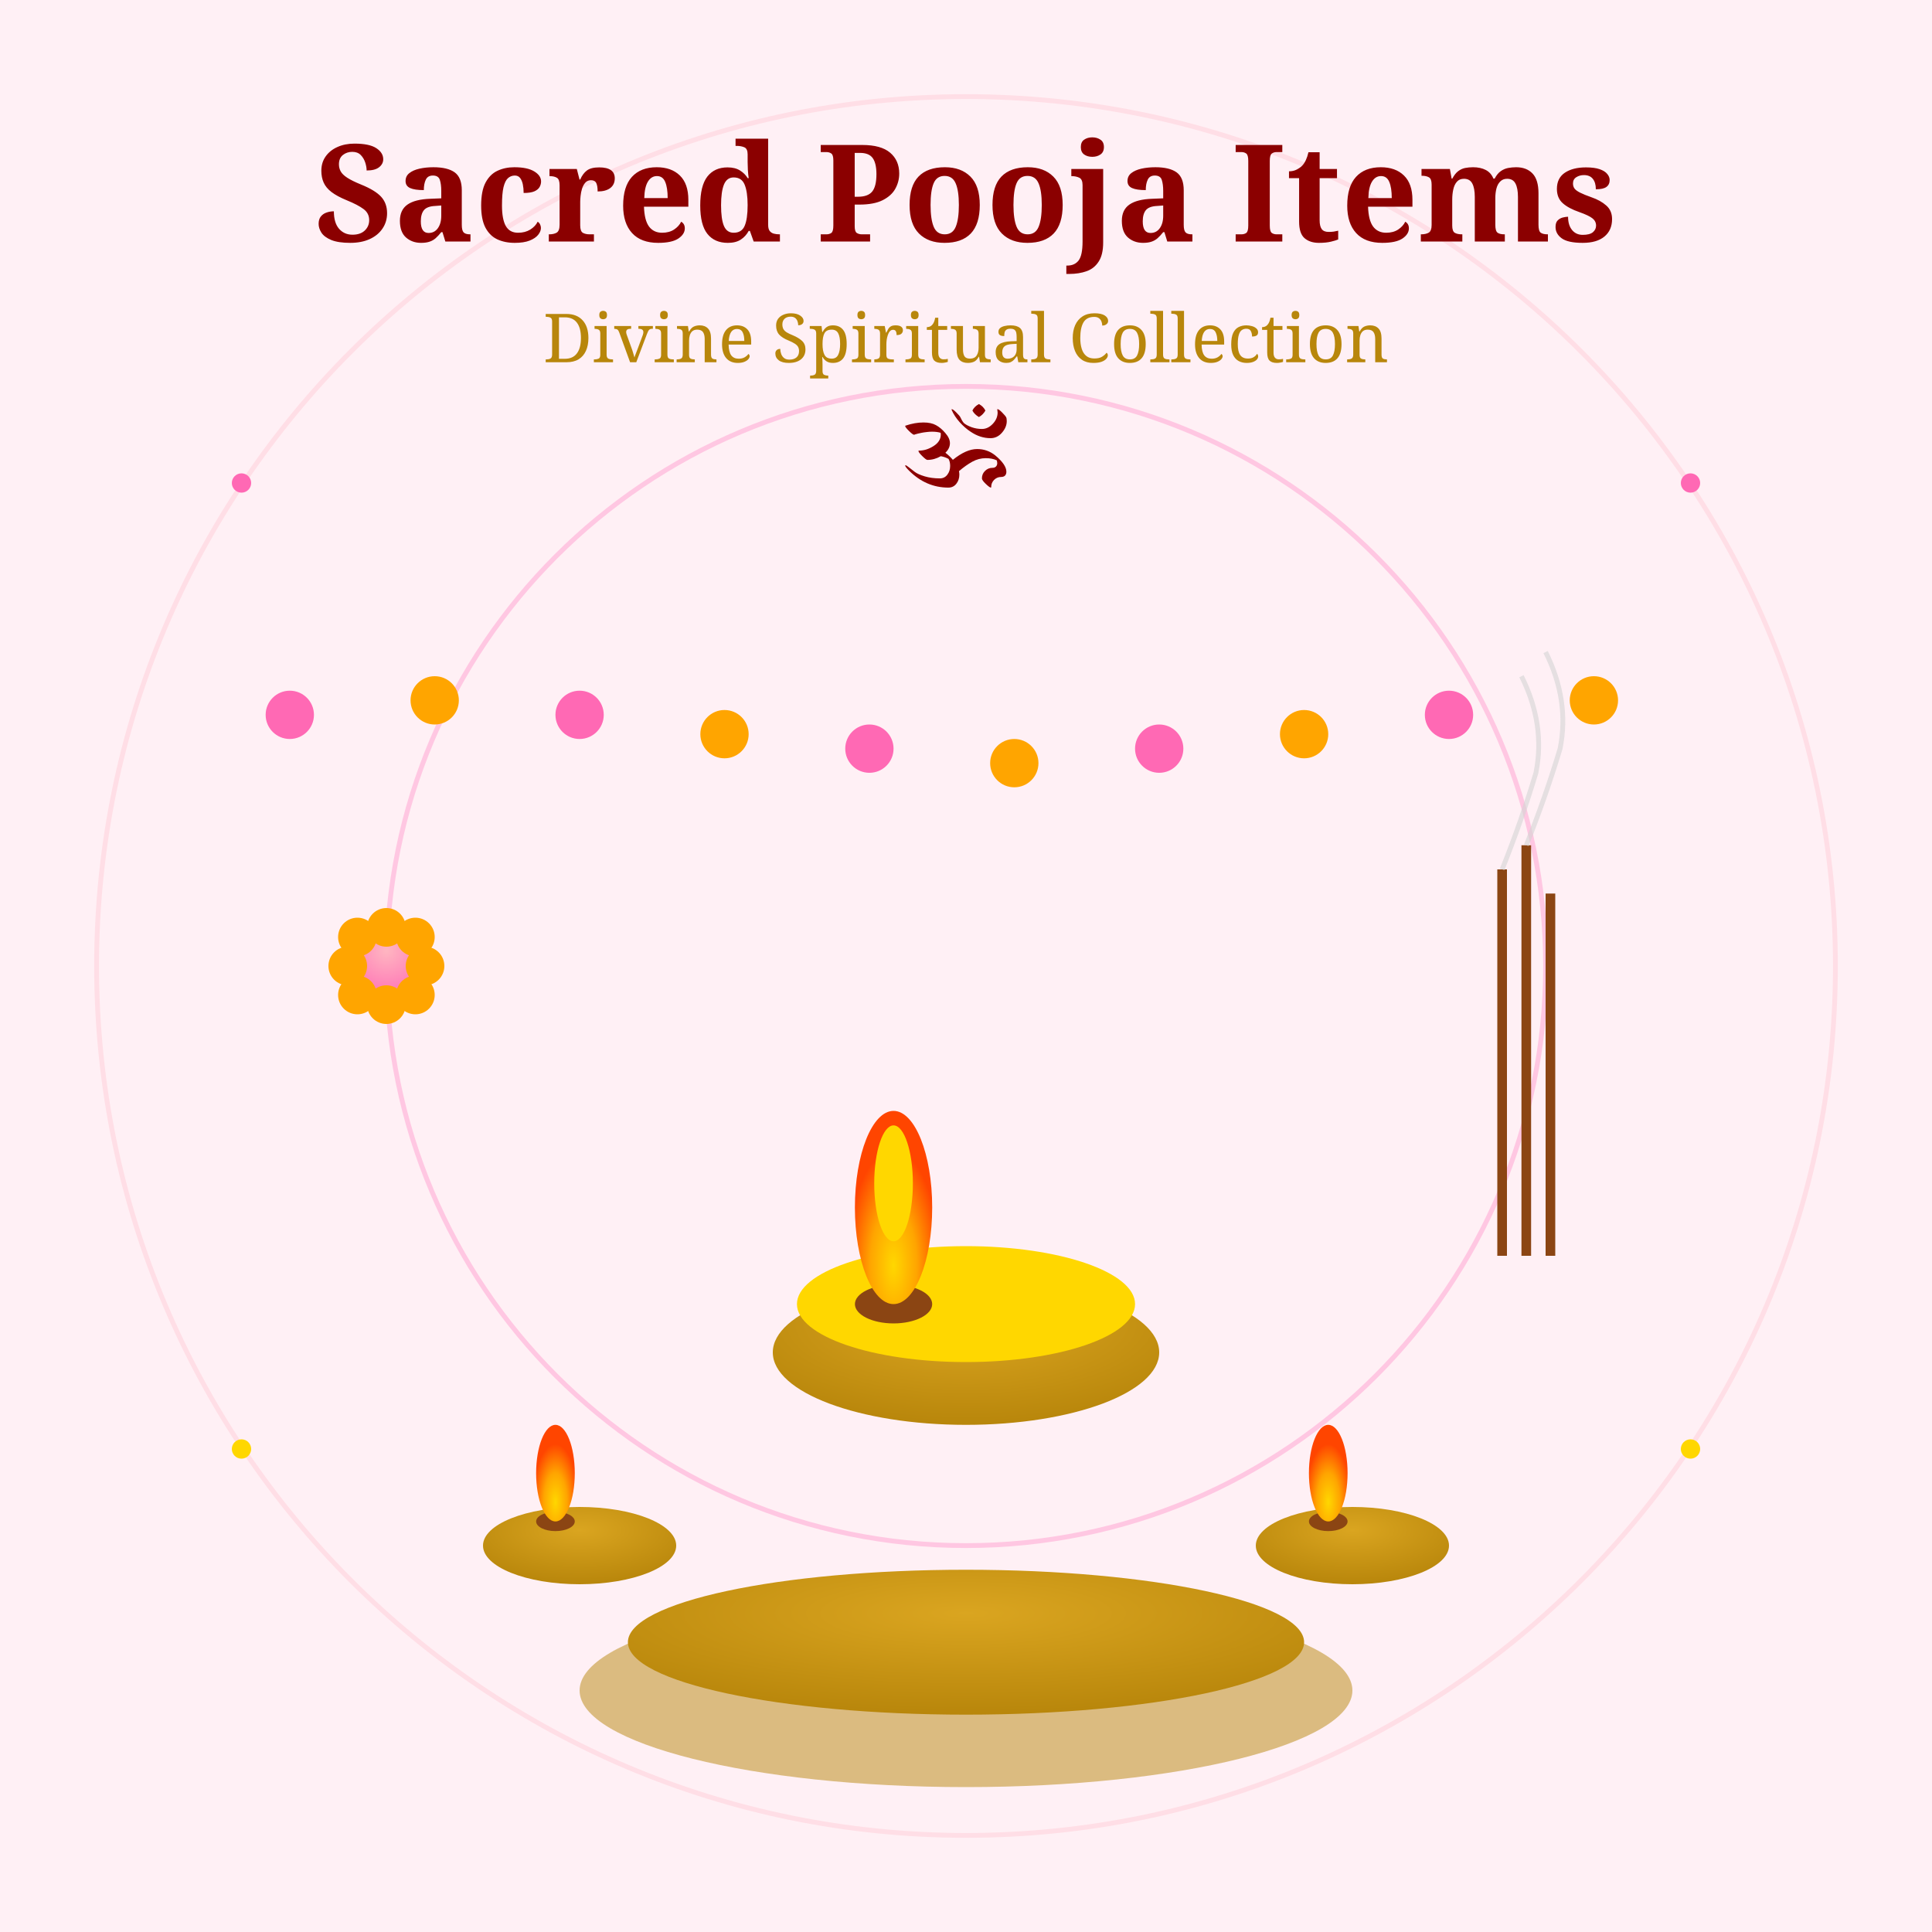
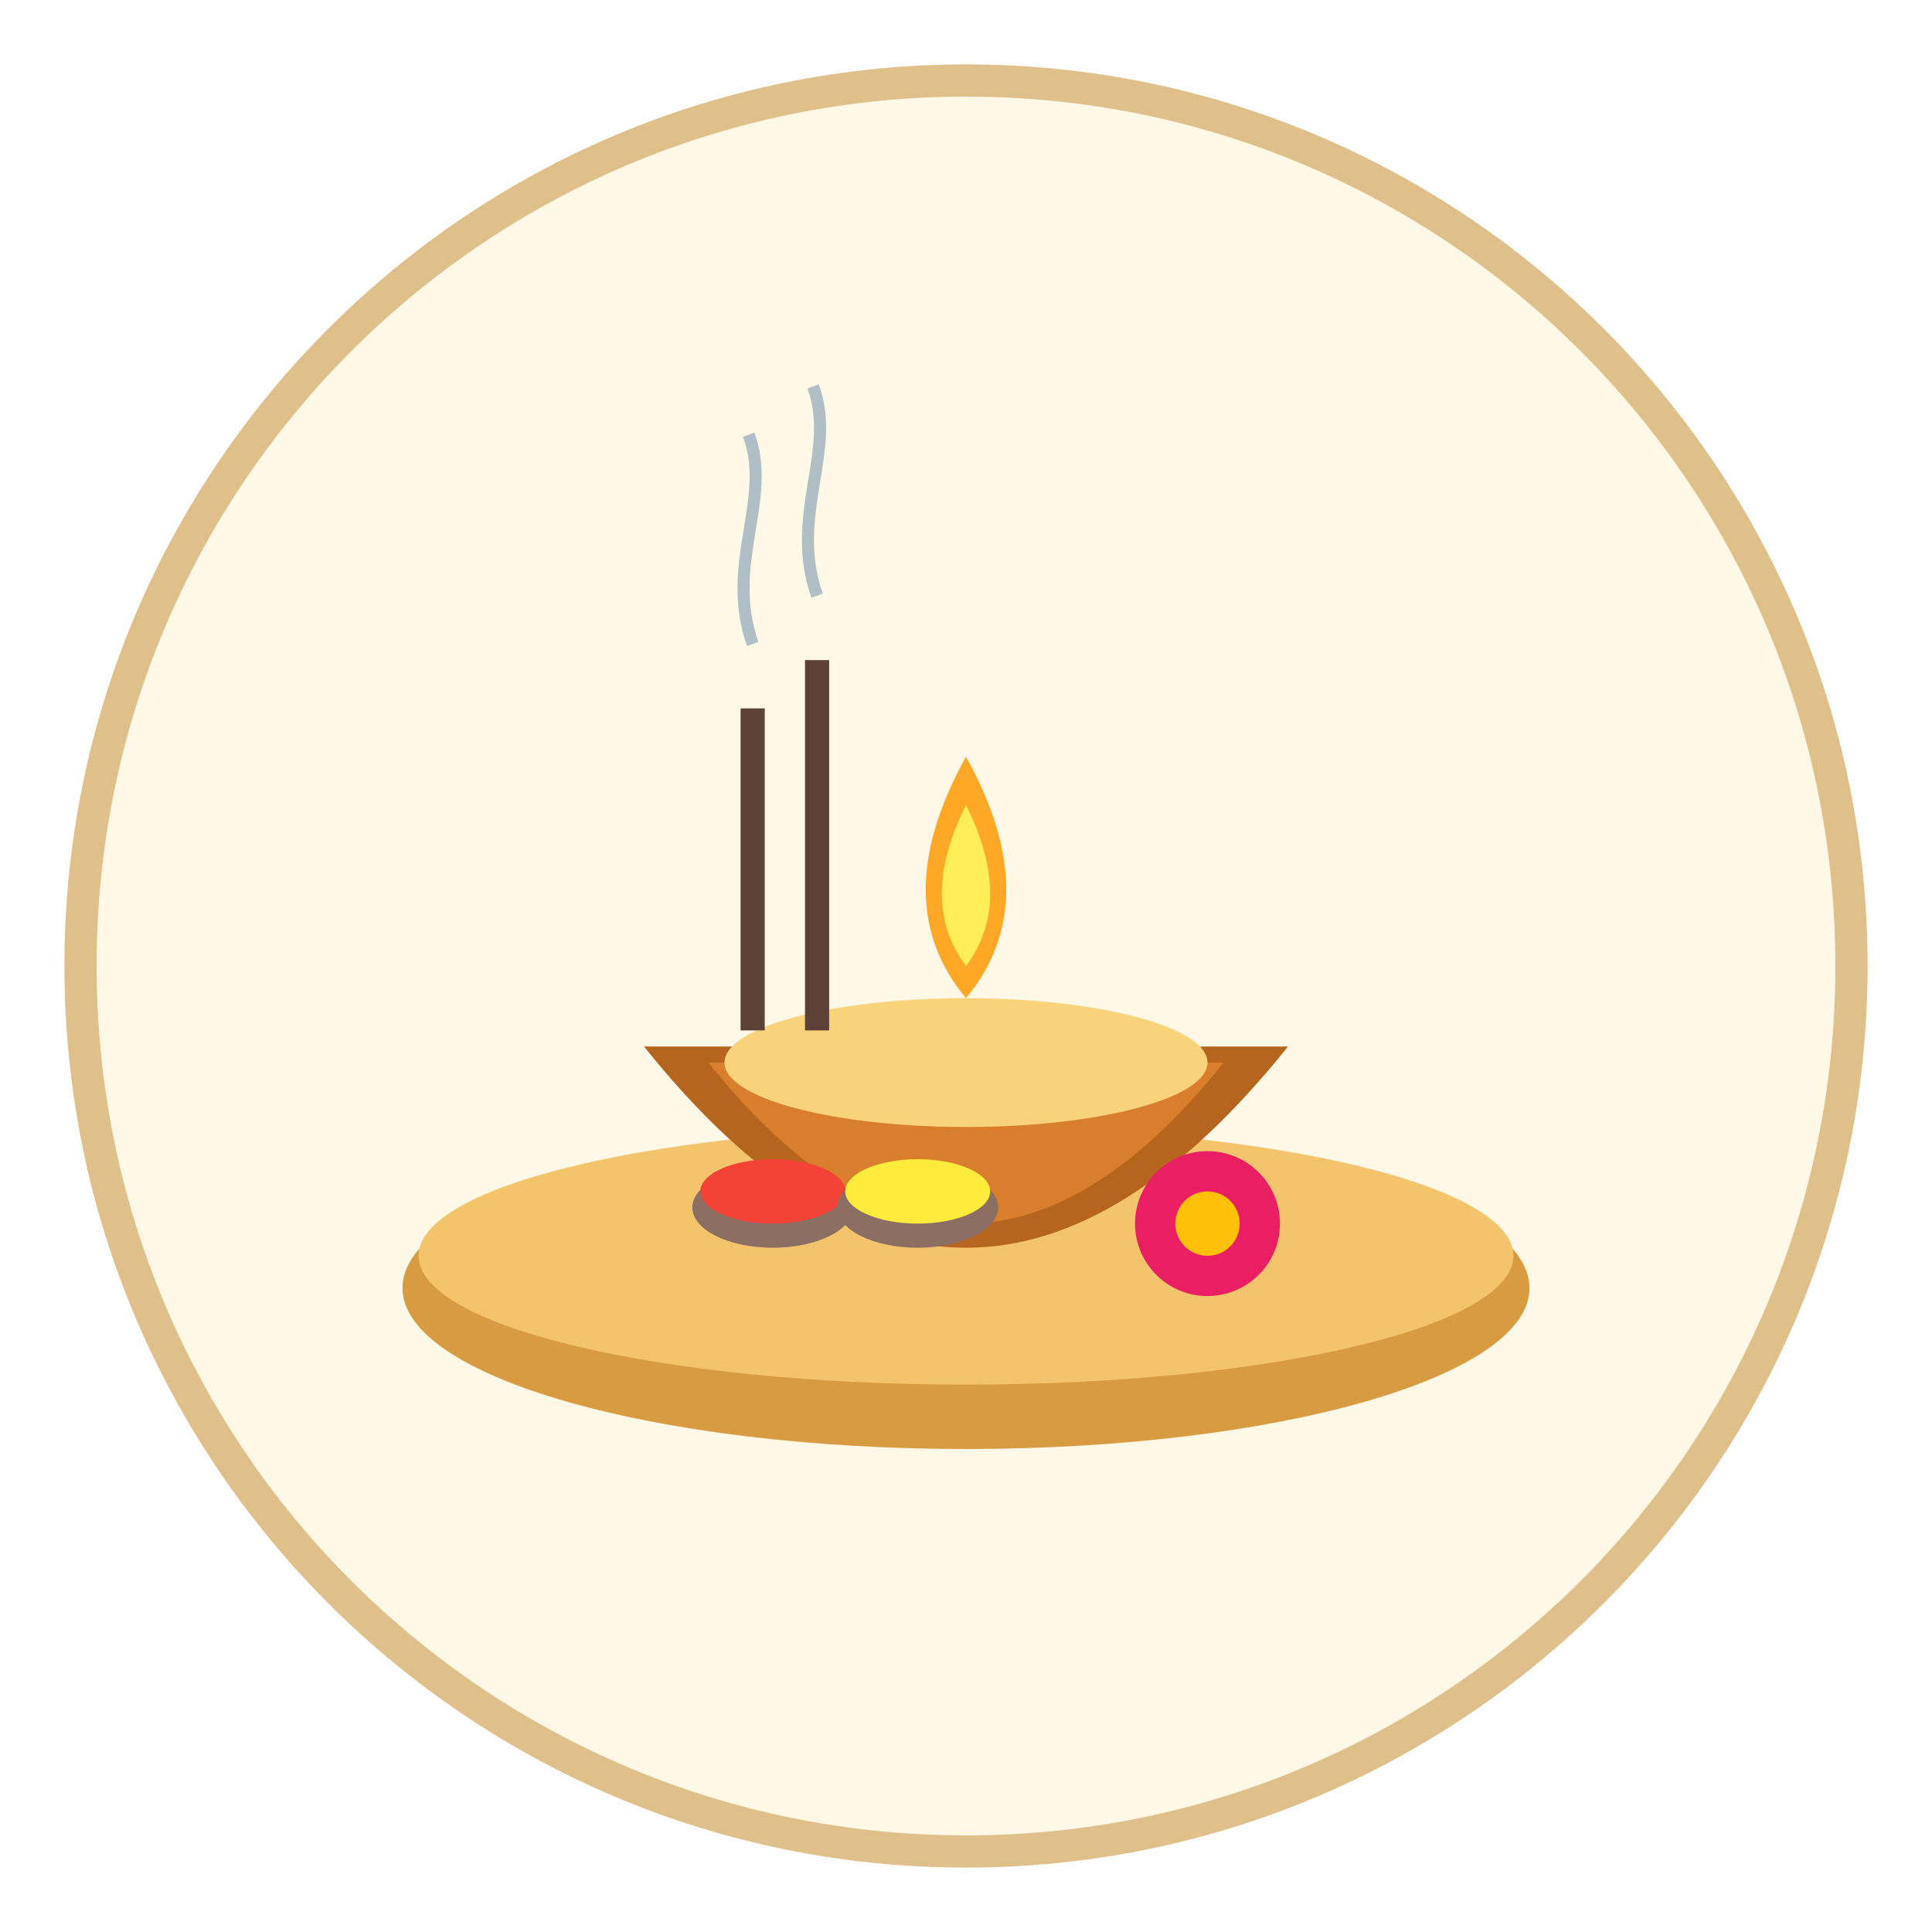
- <svg xmlns="http://www.w3.org/2000/svg" width="400" height="400" viewBox="0 0 400 400">
-   <defs>
-     <radialGradient id="flameGradient" cx="50%" cy="80%" r="60%">
-       <stop offset="0%" style="stop-color:#FFD700;stop-opacity:1" />
-       <stop offset="50%" style="stop-color:#FFA500;stop-opacity:1" />
-       <stop offset="100%" style="stop-color:#FF4500;stop-opacity:1" />
-     </radialGradient>
-     <radialGradient id="diyaGradient" cx="50%" cy="30%" r="70%">
-       <stop offset="0%" style="stop-color:#DAA520;stop-opacity:1" />
-       <stop offset="100%" style="stop-color:#B8860B;stop-opacity:1" />
-     </radialGradient>
-     <radialGradient id="flowerGradient" cx="50%" cy="30%" r="70%">
-       <stop offset="0%" style="stop-color:#FFB6C1;stop-opacity:1" />
-       <stop offset="100%" style="stop-color:#FF69B4;stop-opacity:1" />
-     </radialGradient>
-   </defs>
-   <rect width="400" height="400" fill="#FFF0F5" />
-   <circle cx="200" cy="200" r="180" fill="none" stroke="#FFB6C1" stroke-width="1" opacity="0.3" />
-   <circle cx="200" cy="200" r="120" fill="none" stroke="#FF69B4" stroke-width="1" opacity="0.3" />
-   <ellipse cx="200" cy="280" rx="40" ry="15" fill="url(#diyaGradient)" />
-   <ellipse cx="200" cy="270" rx="35" ry="12" fill="#FFD700" />
-   <ellipse cx="185" cy="270" rx="8" ry="4" fill="#8B4513" />
-   <ellipse cx="185" cy="250" rx="8" ry="20" fill="url(#flameGradient)" />
-   <ellipse cx="185" cy="245" rx="4" ry="12" fill="#FFD700" />
-   <ellipse cx="120" cy="320" rx="20" ry="8" fill="url(#diyaGradient)" />
-   <ellipse cx="115" cy="315" rx="4" ry="2" fill="#8B4513" />
-   <ellipse cx="115" cy="305" rx="4" ry="10" fill="url(#flameGradient)" />
-   <ellipse cx="280" cy="320" rx="20" ry="8" fill="url(#diyaGradient)" />
-   <ellipse cx="275" cy="315" rx="4" ry="2" fill="#8B4513" />
-   <ellipse cx="275" cy="305" rx="4" ry="10" fill="url(#flameGradient)" />
-   <rect x="310" y="180" width="2" height="80" fill="#8B4513" />
-   <rect x="315" y="175" width="2" height="85" fill="#8B4513" />
-   <rect x="320" y="185" width="2" height="75" fill="#8B4513" />
-   <path d="M311 180 Q315 170 318 160 Q320 150 315 140" stroke="#D3D3D3" stroke-width="1" fill="none" opacity="0.6" />
-   <path d="M316 175 Q320 165 323 155 Q325 145 320 135" stroke="#D3D3D3" stroke-width="1" fill="none" opacity="0.6" />
-   <g transform="translate(80, 200)">
-     <circle cx="0" cy="0" r="8" fill="url(#flowerGradient)" />
-     <circle cx="-6" cy="-6" r="4" fill="#FFA500" />
-     <circle cx="6" cy="-6" r="4" fill="#FFA500" />
-     <circle cx="-6" cy="6" r="4" fill="#FFA500" />
-     <circle cx="6" cy="6" r="4" fill="#FFA500" />
-     <circle cx="0" cy="-8" r="4" fill="#FFA500" />
-     <circle cx="0" cy="8" r="4" fill="#FFA500" />
-     <circle cx="-8" cy="0" r="4" fill="#FFA500" />
-     <circle cx="8" cy="0" r="4" fill="#FFA500" />
-   </g>
-   <path d="M50 150 Q100 140 150 150 Q200 160 250 150 Q300 140 350 150" stroke="none" fill="none" />
-   <circle cx="60" cy="148" r="5" fill="#FF69B4" />
-   <circle cx="90" cy="145" r="5" fill="#FFA500" />
-   <circle cx="120" cy="148" r="5" fill="#FF69B4" />
-   <circle cx="150" cy="152" r="5" fill="#FFA500" />
-   <circle cx="180" cy="155" r="5" fill="#FF69B4" />
-   <circle cx="210" cy="158" r="5" fill="#FFA500" />
-   <circle cx="240" cy="155" r="5" fill="#FF69B4" />
-   <circle cx="270" cy="152" r="5" fill="#FFA500" />
-   <circle cx="300" cy="148" r="5" fill="#FF69B4" />
-   <circle cx="330" cy="145" r="5" fill="#FFA500" />
-   <text x="200" y="100" text-anchor="middle" font-family="serif" font-size="24" fill="#8B0000">ॐ</text>
-   <ellipse cx="200" cy="350" rx="80" ry="20" fill="#B8860B" opacity="0.5" />
-   <ellipse cx="200" cy="340" rx="70" ry="15" fill="url(#diyaGradient)" />
-   <text x="200" y="50" text-anchor="middle" font-family="serif" font-size="28" font-weight="bold" fill="#8B0000">Sacred Pooja Items</text>
-   <text x="200" y="75" text-anchor="middle" font-family="serif" font-size="14" fill="#B8860B">Divine Spiritual Collection</text>
-   <circle cx="50" cy="100" r="2" fill="#FF69B4" />
-   <circle cx="350" cy="100" r="2" fill="#FF69B4" />
-   <circle cx="50" cy="300" r="2" fill="#FFD700" />
-   <circle cx="350" cy="300" r="2" fill="#FFD700" />
+ <svg xmlns="http://www.w3.org/2000/svg" width="240" height="240" viewBox="0 0 240 240">
+   <circle cx="120" cy="120" r="110" fill="#FFF8E7" stroke="#E0C08A" stroke-width="4" />
+   <ellipse cx="120" cy="160" rx="70" ry="20" fill="#D99B42" />
+   <ellipse cx="120" cy="156" rx="68" ry="16" fill="#F4C46C" />
+   <path d="M80 130 Q120 180 160 130 Z" fill="#B5651D" />
+   <path d="M88 132 Q120 172 152 132 Z" fill="#D87E2C" />
+   <ellipse cx="120" cy="132" rx="30" ry="8" fill="#F9D27C" />
+   <path d="M120 94 Q110 112 120 124 Q130 112 120 94 Z" fill="#FFA726" />
+   <path d="M120 100 Q114 112 120 120 Q126 112 120 100 Z" fill="#FFEE58" />
+   <rect x="92" y="88" width="3" height="40" fill="#5D4037" />
+   <rect x="100" y="82" width="3" height="46" fill="#5D4037" />
+   <path d="M93.5 80 C90 70, 96 62, 93 54" stroke="#B0BEC5" stroke-width="1.5" fill="none" />
+   <path d="M101.5 74 C98 64, 104 56, 101 48" stroke="#B0BEC5" stroke-width="1.5" fill="none" />
+   <circle cx="150" cy="152" r="9" fill="#E91E63" />
+   <circle cx="150" cy="152" r="4" fill="#FFC107" />
+   <ellipse cx="96" cy="150" rx="10" ry="5" fill="#8D6E63" />
+   <ellipse cx="96" cy="148" rx="9" ry="4" fill="#F44336" />
+   <ellipse cx="114" cy="150" rx="10" ry="5" fill="#8D6E63" />
+   <ellipse cx="114" cy="148" rx="9" ry="4" fill="#FFEB3B" />
</svg>
